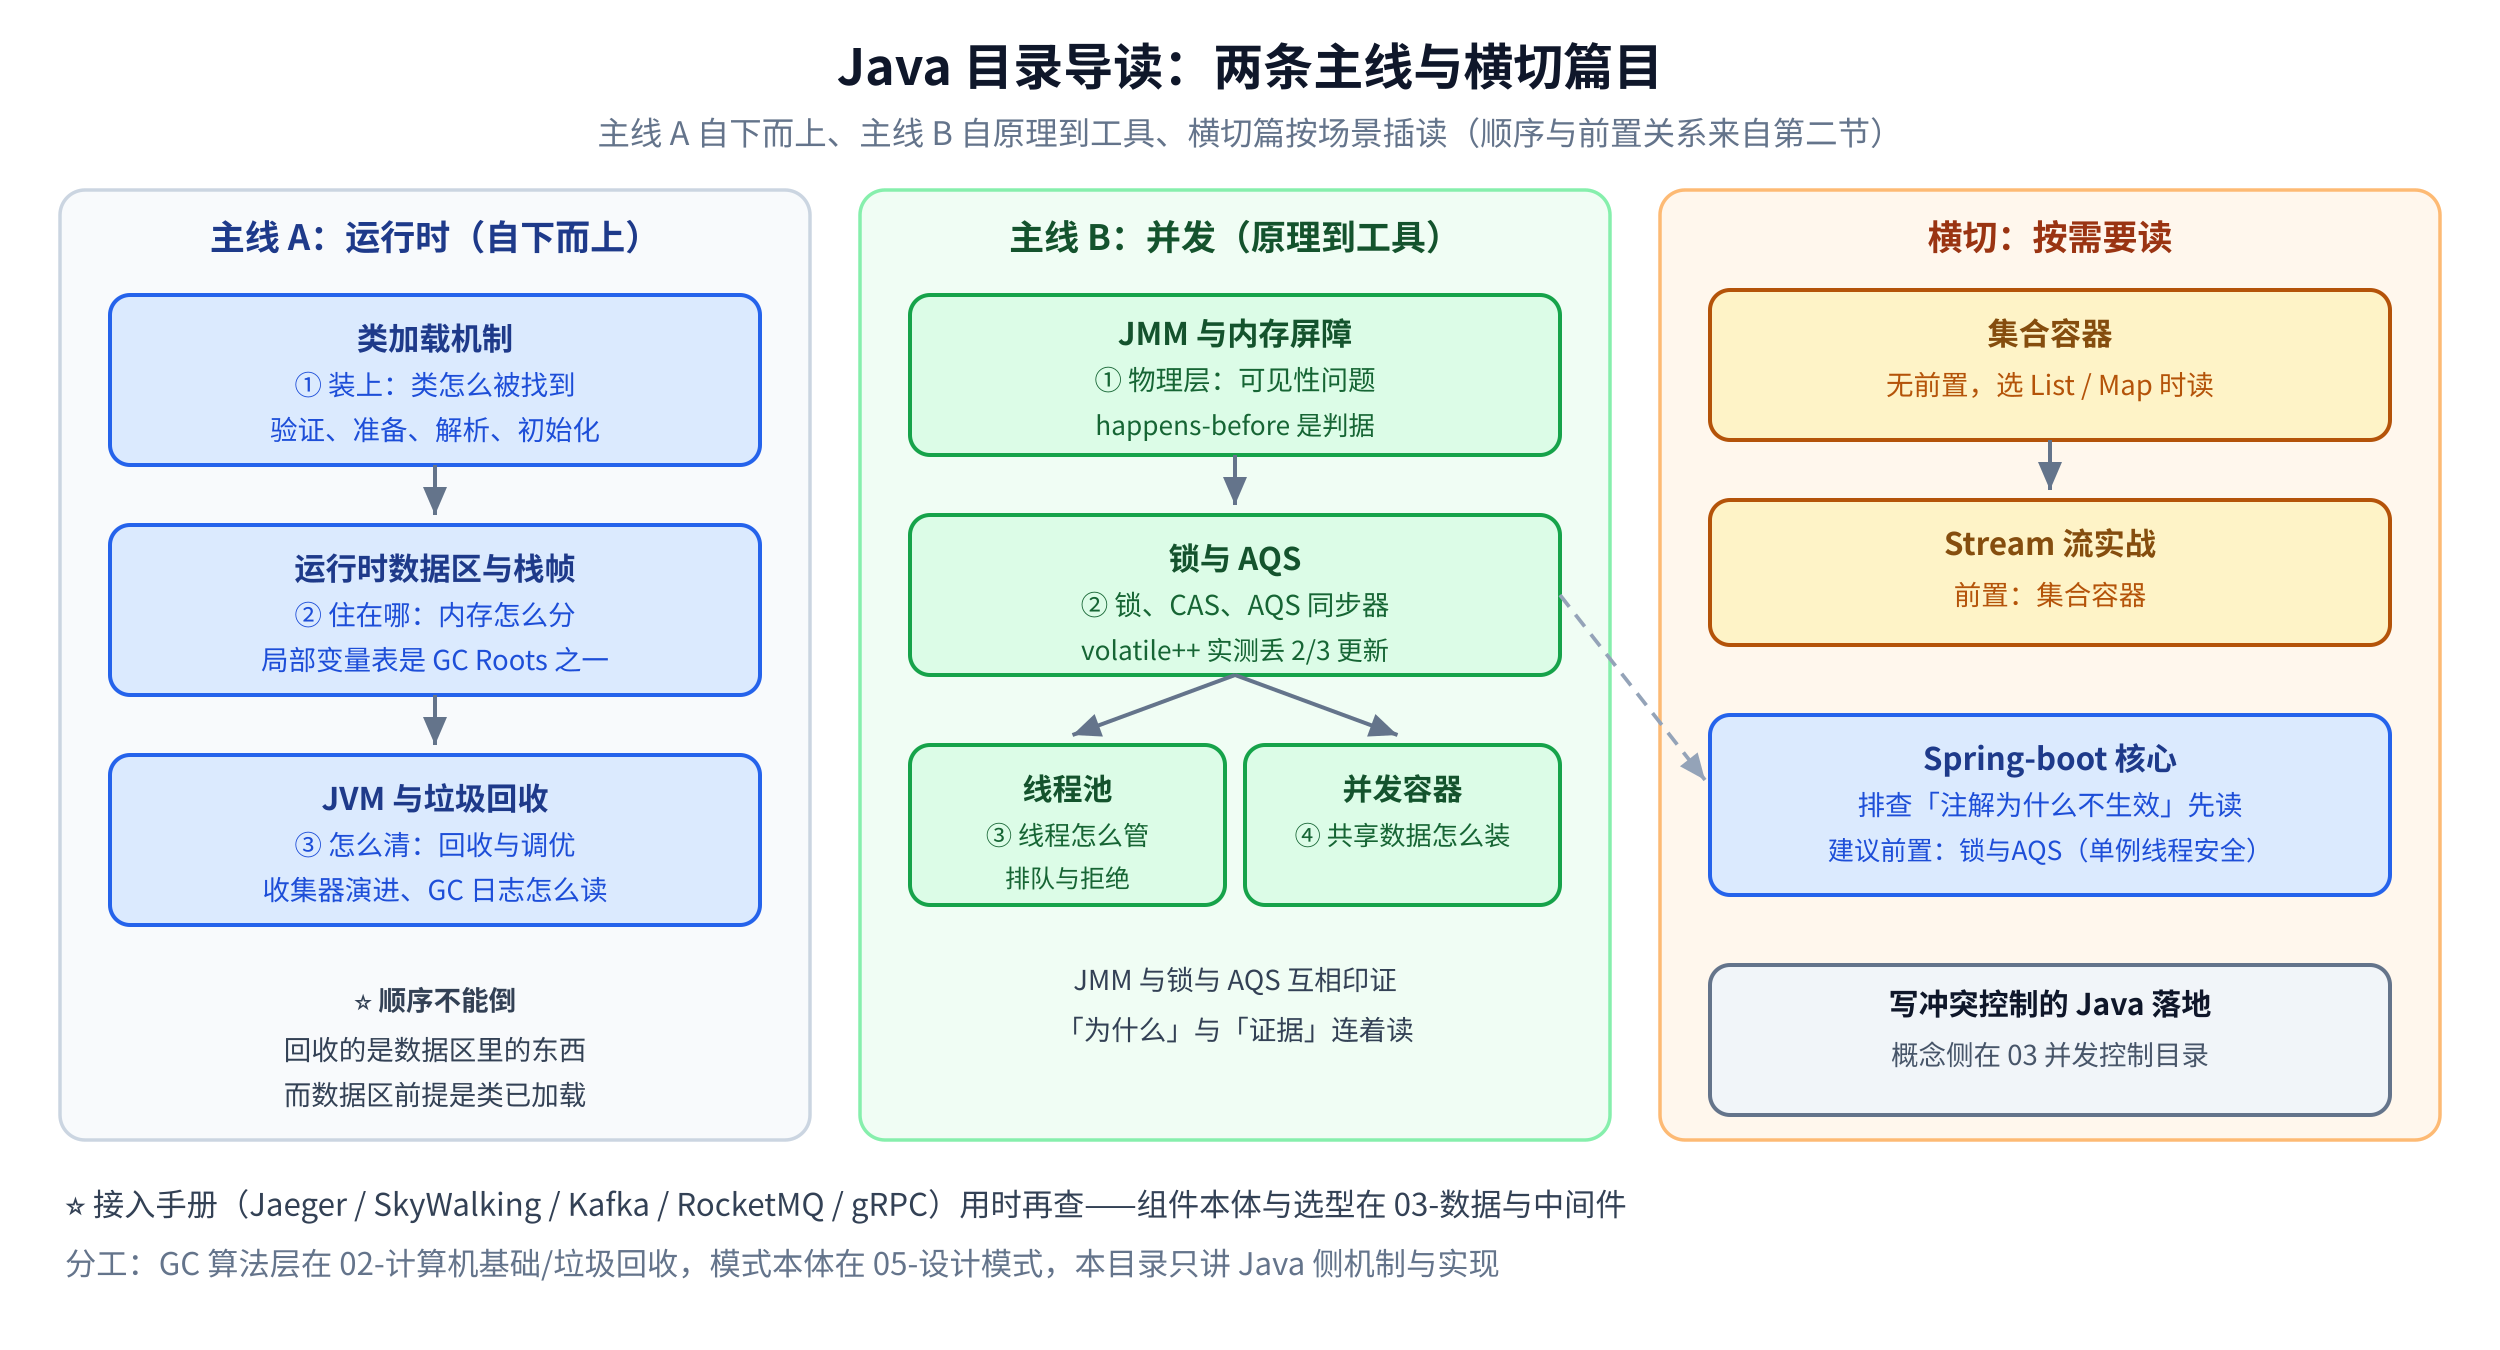
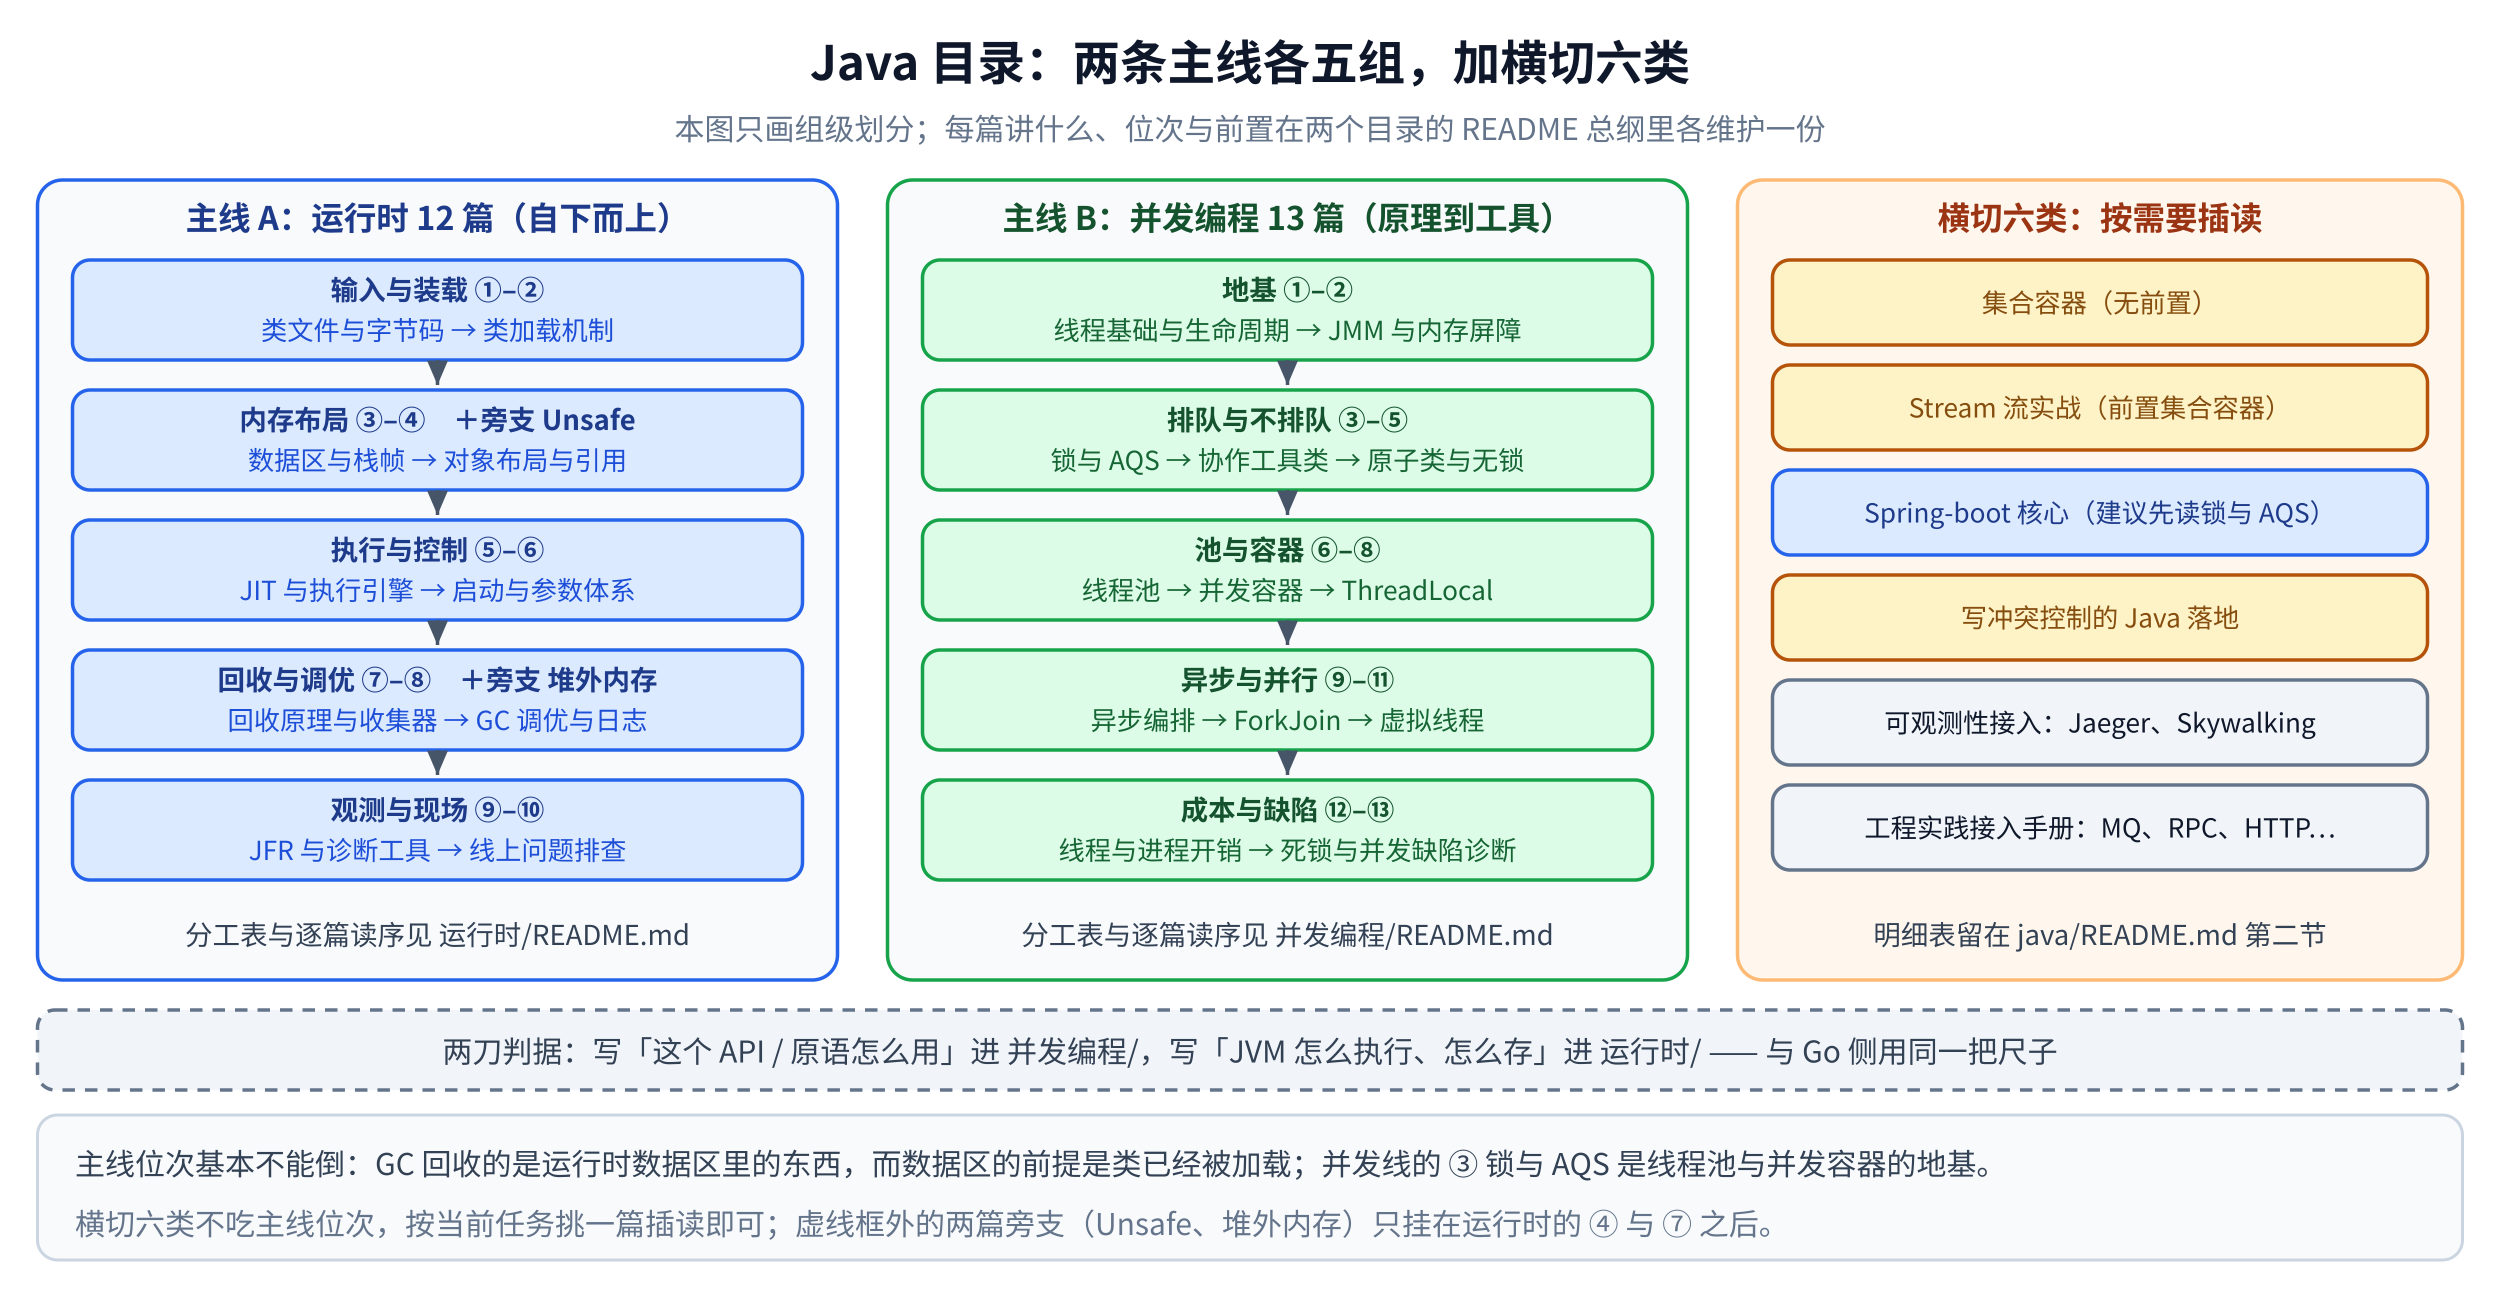
- <svg xmlns="http://www.w3.org/2000/svg" viewBox="0 0 1000 540" width="1000" height="540" font-family="Microsoft YaHei, PingFang SC, Noto Sans CJK SC, sans-serif">
+ <svg xmlns="http://www.w3.org/2000/svg" viewBox="0 0 1000 520" width="1000" height="520" font-family="Microsoft YaHei, PingFang SC, Noto Sans CJK SC, sans-serif">
  <defs>
-     <marker id="a1" markerWidth="9" markerHeight="9" refX="7" refY="3" orient="auto">
-       <path d="M0,0 L7,3 L0,6 Z" fill="#64748b" />
-     </marker>
-     <marker id="a2" markerWidth="9" markerHeight="9" refX="7" refY="3" orient="auto">
-       <path d="M0,0 L7,3 L0,6 Z" fill="#94a3b8" />
+     <marker id="d" markerWidth="9" markerHeight="9" refX="7" refY="3" orient="auto">
+       <path d="M0,0 L7,3 L0,6 Z" fill="#475569" />
    </marker>
  </defs>
-   <rect x="0" y="0" width="1000" height="540" fill="#ffffff" />
-   <text x="500" y="34" text-anchor="middle" font-size="20" font-weight="bold" fill="#0f172a">Java 目录导读：两条主线与横切篇目</text>
-   <text x="500" y="58" text-anchor="middle" font-size="13" fill="#64748b">主线 A 自下而上、主线 B 自原理到工具、横切篇按场景插读（顺序与前置关系来自第二节）</text>
-   <rect x="24" y="76" width="300" height="380" rx="10" fill="#f8fafc" stroke="#cbd5e1" stroke-width="1.4" />
-   <text x="174" y="100" text-anchor="middle" font-size="14" font-weight="bold" fill="#1e3a8a">主线 A：运行时（自下而上）</text>
-   <rect x="44" y="118" width="260" height="68" rx="8" fill="#dbeafe" stroke="#2563eb" stroke-width="1.6" />
-   <text x="174" y="140" text-anchor="middle" font-size="12.5" font-weight="bold" fill="#1e3a8a">类加载机制</text>
-   <text x="174" y="158" text-anchor="middle" font-size="11" fill="#1d4ed8">① 装上：类怎么被找到</text>
-   <text x="174" y="176" text-anchor="middle" font-size="11" fill="#1d4ed8">验证、准备、解析、初始化</text>
-   <line x1="174" y1="186" x2="174" y2="206" stroke="#64748b" stroke-width="1.6" marker-end="url(#a1)" />
-   <rect x="44" y="210" width="260" height="68" rx="8" fill="#dbeafe" stroke="#2563eb" stroke-width="1.6" />
-   <text x="174" y="232" text-anchor="middle" font-size="12.5" font-weight="bold" fill="#1e3a8a">运行时数据区与栈帧</text>
-   <text x="174" y="250" text-anchor="middle" font-size="11" fill="#1d4ed8">② 住在哪：内存怎么分</text>
-   <text x="174" y="268" text-anchor="middle" font-size="11" fill="#1d4ed8">局部变量表是 GC Roots 之一</text>
-   <line x1="174" y1="278" x2="174" y2="298" stroke="#64748b" stroke-width="1.6" marker-end="url(#a1)" />
-   <rect x="44" y="302" width="260" height="68" rx="8" fill="#dbeafe" stroke="#2563eb" stroke-width="1.6" />
-   <text x="174" y="324" text-anchor="middle" font-size="12.5" font-weight="bold" fill="#1e3a8a">JVM 与垃圾回收</text>
-   <text x="174" y="342" text-anchor="middle" font-size="11" fill="#1d4ed8">③ 怎么清：回收与调优</text>
-   <text x="174" y="360" text-anchor="middle" font-size="11" fill="#1d4ed8">收集器演进、GC 日志怎么读</text>
-   <text x="174" y="404" text-anchor="middle" font-size="11" font-weight="bold" fill="#334155">⭐ 顺序不能倒</text>
-   <text x="174" y="424" text-anchor="middle" font-size="11" fill="#334155">回收的是数据区里的东西</text>
-   <text x="174" y="442" text-anchor="middle" font-size="11" fill="#334155">而数据区前提是类已加载</text>
-   <rect x="344" y="76" width="300" height="380" rx="10" fill="#f0fdf4" stroke="#86efac" stroke-width="1.4" />
-   <text x="494" y="100" text-anchor="middle" font-size="14" font-weight="bold" fill="#14532d">主线 B：并发（原理到工具）</text>
-   <rect x="364" y="118" width="260" height="64" rx="8" fill="#dcfce7" stroke="#16a34a" stroke-width="1.6" />
-   <text x="494" y="138" text-anchor="middle" font-size="12.5" font-weight="bold" fill="#14532d">JMM 与内存屏障</text>
-   <text x="494" y="156" text-anchor="middle" font-size="11" fill="#166534">① 物理层：可见性问题</text>
-   <text x="494" y="174" text-anchor="middle" font-size="10.5" fill="#166534">happens-before 是判据</text>
-   <line x1="494" y1="182" x2="494" y2="202" stroke="#64748b" stroke-width="1.6" marker-end="url(#a1)" />
-   <rect x="364" y="206" width="260" height="64" rx="8" fill="#dcfce7" stroke="#16a34a" stroke-width="1.6" />
-   <text x="494" y="228" text-anchor="middle" font-size="12.5" font-weight="bold" fill="#14532d">锁与 AQS</text>
-   <text x="494" y="246" text-anchor="middle" font-size="11" fill="#166534">② 锁、CAS、AQS 同步器</text>
-   <text x="494" y="264" text-anchor="middle" font-size="10.5" fill="#166534">volatile++ 实测丢 2/3 更新</text>
-   <line x1="494" y1="270" x2="429" y2="294" stroke="#64748b" stroke-width="1.6" marker-end="url(#a1)" />
-   <line x1="494" y1="270" x2="559" y2="294" stroke="#64748b" stroke-width="1.6" marker-end="url(#a1)" />
-   <rect x="364" y="298" width="126" height="64" rx="8" fill="#dcfce7" stroke="#16a34a" stroke-width="1.6" />
-   <text x="427" y="320" text-anchor="middle" font-size="12" font-weight="bold" fill="#14532d">线程池</text>
-   <text x="427" y="338" text-anchor="middle" font-size="10.5" fill="#166534">③ 线程怎么管</text>
-   <text x="427" y="355" text-anchor="middle" font-size="10" fill="#166534">排队与拒绝</text>
-   <rect x="498" y="298" width="126" height="64" rx="8" fill="#dcfce7" stroke="#16a34a" stroke-width="1.6" />
-   <text x="561" y="320" text-anchor="middle" font-size="12" font-weight="bold" fill="#14532d">并发容器</text>
-   <text x="561" y="338" text-anchor="middle" font-size="10.5" fill="#166534">④ 共享数据怎么装</text>
-   <text x="494" y="396" text-anchor="middle" font-size="11" fill="#334155">JMM 与锁与 AQS 互相印证</text>
-   <text x="494" y="416" text-anchor="middle" font-size="11" fill="#334155">「为什么」与「证据」连着读</text>
-   <rect x="664" y="76" width="312" height="380" rx="10" fill="#fff7ed" stroke="#fdba74" stroke-width="1.4" />
-   <text x="820" y="100" text-anchor="middle" font-size="14" font-weight="bold" fill="#9a3412">横切：按需要读</text>
-   <rect x="684" y="116" width="272" height="60" rx="8" fill="#fef3c7" stroke="#b45309" stroke-width="1.6" />
-   <text x="820" y="138" text-anchor="middle" font-size="12.5" font-weight="bold" fill="#854d0e">集合容器</text>
-   <text x="820" y="158" text-anchor="middle" font-size="11" fill="#b45309">无前置，选 List / Map 时读</text>
-   <line x1="820" y1="176" x2="820" y2="196" stroke="#64748b" stroke-width="1.6" marker-end="url(#a1)" />
-   <rect x="684" y="200" width="272" height="58" rx="8" fill="#fef3c7" stroke="#b45309" stroke-width="1.6" />
-   <text x="820" y="222" text-anchor="middle" font-size="12.5" font-weight="bold" fill="#854d0e">Stream 流实战</text>
-   <text x="820" y="242" text-anchor="middle" font-size="11" fill="#b45309">前置：集合容器</text>
-   <rect x="684" y="286" width="272" height="72" rx="8" fill="#dbeafe" stroke="#2563eb" stroke-width="1.6" />
-   <text x="820" y="308" text-anchor="middle" font-size="12.5" font-weight="bold" fill="#1e3a8a">Spring-boot 核心</text>
-   <text x="820" y="326" text-anchor="middle" font-size="11" fill="#1d4ed8">排查「注解为什么不生效」先读</text>
-   <text x="820" y="344" text-anchor="middle" font-size="10.5" fill="#1d4ed8">建议前置：锁与AQS（单例线程安全）</text>
-   <line x1="624" y1="238" x2="682" y2="312" stroke="#94a3b8" stroke-width="1.5" stroke-dasharray="6,4" marker-end="url(#a2)" />
-   <rect x="684" y="386" width="272" height="60" rx="8" fill="#f1f5f9" stroke="#64748b" stroke-width="1.6" />
-   <text x="820" y="406" text-anchor="middle" font-size="12" font-weight="bold" fill="#0f172a">写冲突控制的 Java 落地</text>
-   <text x="820" y="426" text-anchor="middle" font-size="11" fill="#475569">概念侧在 03 并发控制目录</text>
-   <text x="26" y="486" font-size="12.5" fill="#334155">⭐ 接入手册（Jaeger / SkyWalking / Kafka / RocketMQ / gRPC）用时再查——组件本体与选型在 03-数据与中间件</text>
-   <text x="26" y="510" font-size="12.5" fill="#64748b">分工：GC 算法层在 02-计算机基础/垃圾回收，模式本体在 05-设计模式，本目录只讲 Java 侧机制与实现</text>
+   <rect x="0" y="0" width="1000" height="520" fill="#ffffff" />
+   <text x="500" y="32" text-anchor="middle" font-size="19" font-weight="bold" fill="#0f172a">Java 目录：两条主线各五组，加横切六类</text>
+   <text x="500" y="56" text-anchor="middle" font-size="12" fill="#64748b">本图只画组级划分；每篇讲什么、位次与前置在两个目录的 README 总纲里各维护一份</text>
+   <rect x="15" y="72" width="320" height="320" rx="10" fill="#f8fafc" stroke="#2563eb" stroke-width="1.4" />
+   <text x="175" y="92" text-anchor="middle" font-size="13" font-weight="bold" fill="#1e3a8a">主线 A：运行时 12 篇（自下而上）</text>
+   <rect x="29" y="104" width="292" height="40" rx="7" fill="#dbeafe" stroke="#2563eb" stroke-width="1.4" />
+   <text x="175" y="120" text-anchor="middle" font-size="11" font-weight="bold" fill="#1e3a8a">输入与装载 ①–②</text>
+   <text x="175" y="136" text-anchor="middle" font-size="10.5" fill="#1d4ed8">类文件与字节码 → 类加载机制</text>
+   <line x1="175" y1="144" x2="175" y2="154" stroke="#475569" stroke-width="1.4" marker-end="url(#d)" />
+   <rect x="29" y="156" width="292" height="40" rx="7" fill="#dbeafe" stroke="#2563eb" stroke-width="1.4" />
+   <text x="175" y="172" text-anchor="middle" font-size="11" font-weight="bold" fill="#1e3a8a">内存布局 ③–④　＋旁支 Unsafe</text>
+   <text x="175" y="188" text-anchor="middle" font-size="10.5" fill="#1d4ed8">数据区与栈帧 → 对象布局与引用</text>
+   <line x1="175" y1="196" x2="175" y2="206" stroke="#475569" stroke-width="1.4" marker-end="url(#d)" />
+   <rect x="29" y="208" width="292" height="40" rx="7" fill="#dbeafe" stroke="#2563eb" stroke-width="1.4" />
+   <text x="175" y="224" text-anchor="middle" font-size="11" font-weight="bold" fill="#1e3a8a">执行与控制 ⑤–⑥</text>
+   <text x="175" y="240" text-anchor="middle" font-size="10.5" fill="#1d4ed8">JIT 与执行引擎 → 启动与参数体系</text>
+   <line x1="175" y1="248" x2="175" y2="258" stroke="#475569" stroke-width="1.4" marker-end="url(#d)" />
+   <rect x="29" y="260" width="292" height="40" rx="7" fill="#dbeafe" stroke="#2563eb" stroke-width="1.4" />
+   <text x="175" y="276" text-anchor="middle" font-size="11" font-weight="bold" fill="#1e3a8a">回收与调优 ⑦–⑧　＋旁支 堆外内存</text>
+   <text x="175" y="292" text-anchor="middle" font-size="10.5" fill="#1d4ed8">回收原理与收集器 → GC 调优与日志</text>
+   <line x1="175" y1="300" x2="175" y2="310" stroke="#475569" stroke-width="1.4" marker-end="url(#d)" />
+   <rect x="29" y="312" width="292" height="40" rx="7" fill="#dbeafe" stroke="#2563eb" stroke-width="1.4" />
+   <text x="175" y="328" text-anchor="middle" font-size="11" font-weight="bold" fill="#1e3a8a">观测与现场 ⑨–⑩</text>
+   <text x="175" y="344" text-anchor="middle" font-size="10.5" fill="#1d4ed8">JFR 与诊断工具 → 线上问题排查</text>
+   <text x="175" y="378" text-anchor="middle" font-size="11" fill="#334155">分工表与逐篇读序见 运行时/README.md</text>
+   <rect x="355" y="72" width="320" height="320" rx="10" fill="#f8fafc" stroke="#16a34a" stroke-width="1.4" />
+   <text x="515" y="92" text-anchor="middle" font-size="13" font-weight="bold" fill="#14532d">主线 B：并发编程 13 篇（原理到工具）</text>
+   <rect x="369" y="104" width="292" height="40" rx="7" fill="#dcfce7" stroke="#16a34a" stroke-width="1.4" />
+   <text x="515" y="120" text-anchor="middle" font-size="11" font-weight="bold" fill="#14532d">地基 ①–②</text>
+   <text x="515" y="136" text-anchor="middle" font-size="10.5" fill="#166534">线程基础与生命周期 → JMM 与内存屏障</text>
+   <line x1="515" y1="144" x2="515" y2="154" stroke="#475569" stroke-width="1.4" marker-end="url(#d)" />
+   <rect x="369" y="156" width="292" height="40" rx="7" fill="#dcfce7" stroke="#16a34a" stroke-width="1.4" />
+   <text x="515" y="172" text-anchor="middle" font-size="11" font-weight="bold" fill="#14532d">排队与不排队 ③–⑤</text>
+   <text x="515" y="188" text-anchor="middle" font-size="10.5" fill="#166534">锁与 AQS → 协作工具类 → 原子类与无锁</text>
+   <line x1="515" y1="196" x2="515" y2="206" stroke="#475569" stroke-width="1.4" marker-end="url(#d)" />
+   <rect x="369" y="208" width="292" height="40" rx="7" fill="#dcfce7" stroke="#16a34a" stroke-width="1.4" />
+   <text x="515" y="224" text-anchor="middle" font-size="11" font-weight="bold" fill="#14532d">池与容器 ⑥–⑧</text>
+   <text x="515" y="240" text-anchor="middle" font-size="10.5" fill="#166534">线程池 → 并发容器 → ThreadLocal</text>
+   <line x1="515" y1="248" x2="515" y2="258" stroke="#475569" stroke-width="1.4" marker-end="url(#d)" />
+   <rect x="369" y="260" width="292" height="40" rx="7" fill="#dcfce7" stroke="#16a34a" stroke-width="1.4" />
+   <text x="515" y="276" text-anchor="middle" font-size="11" font-weight="bold" fill="#14532d">异步与并行 ⑨–⑪</text>
+   <text x="515" y="292" text-anchor="middle" font-size="10.5" fill="#166534">异步编排 → ForkJoin → 虚拟线程</text>
+   <line x1="515" y1="300" x2="515" y2="310" stroke="#475569" stroke-width="1.4" marker-end="url(#d)" />
+   <rect x="369" y="312" width="292" height="40" rx="7" fill="#dcfce7" stroke="#16a34a" stroke-width="1.4" />
+   <text x="515" y="328" text-anchor="middle" font-size="11" font-weight="bold" fill="#14532d">成本与缺陷 ⑫–⑬</text>
+   <text x="515" y="344" text-anchor="middle" font-size="10.5" fill="#166534">线程与进程开销 → 死锁与并发缺陷诊断</text>
+   <text x="515" y="378" text-anchor="middle" font-size="11" fill="#334155">分工表与逐篇读序见 并发编程/README.md</text>
+   <rect x="695" y="72" width="290" height="320" rx="10" fill="#fff7ed" stroke="#fdba74" stroke-width="1.4" />
+   <text x="840" y="92" text-anchor="middle" font-size="13" font-weight="bold" fill="#9a3412">横切六类：按需要插读</text>
+   <rect x="709" y="104" width="262" height="34" rx="7" fill="#fef3c7" stroke="#b45309" stroke-width="1.4" />
+   <text x="840" y="125" text-anchor="middle" font-size="10.5" fill="#854d0e">集合容器（无前置）</text>
+   <rect x="709" y="146" width="262" height="34" rx="7" fill="#fef3c7" stroke="#b45309" stroke-width="1.4" />
+   <text x="840" y="167" text-anchor="middle" font-size="10.5" fill="#854d0e">Stream 流实战（前置集合容器）</text>
+   <rect x="709" y="188" width="262" height="34" rx="7" fill="#dbeafe" stroke="#2563eb" stroke-width="1.4" />
+   <text x="840" y="209" text-anchor="middle" font-size="10.5" fill="#1e3a8a">Spring-boot 核心（建议先读锁与 AQS）</text>
+   <rect x="709" y="230" width="262" height="34" rx="7" fill="#fef3c7" stroke="#b45309" stroke-width="1.4" />
+   <text x="840" y="251" text-anchor="middle" font-size="10.5" fill="#854d0e">写冲突控制的 Java 落地</text>
+   <rect x="709" y="272" width="262" height="34" rx="7" fill="#f1f5f9" stroke="#64748b" stroke-width="1.4" />
+   <text x="840" y="293" text-anchor="middle" font-size="10.5" fill="#0f172a">可观测性接入：Jaeger、Skywalking</text>
+   <rect x="709" y="314" width="262" height="34" rx="7" fill="#f1f5f9" stroke="#64748b" stroke-width="1.4" />
+   <text x="840" y="335" text-anchor="middle" font-size="10.5" fill="#0f172a">工程实践接入手册：MQ、RPC、HTTP…</text>
+   <text x="840" y="378" text-anchor="middle" font-size="11" fill="#334155">明细表留在 java/README.md 第二节</text>
+   <rect x="15" y="404" width="970" height="32" rx="7" fill="#f1f5f9" stroke="#64748b" stroke-width="1.4" stroke-dasharray="5,4" />
+   <text x="500" y="425" text-anchor="middle" font-size="12" fill="#334155">两刀判据：写「这个 API / 原语怎么用」进 并发编程/，写「JVM 怎么执行、怎么存」进 运行时/ —— 与 Go 侧用同一把尺子</text>
+   <rect x="15" y="446" width="970" height="58" rx="8" fill="#f8fafc" stroke="#cbd5e1" stroke-width="1.2" />
+   <text x="30" y="470" font-size="12" fill="#334155">主线位次基本不能倒：GC 回收的是运行时数据区里的东西，而数据区的前提是类已经被加载；并发线的 ③ 锁与 AQS 是线程池与并发容器的地基。</text>
+   <text x="30" y="494" font-size="12" fill="#64748b">横切六类不吃主线位次，按当前任务挑一篇插读即可；虚线框外的两篇旁支（Unsafe、堆外内存）只挂在运行时的 ④ 与 ⑦ 之后。</text>
</svg>
